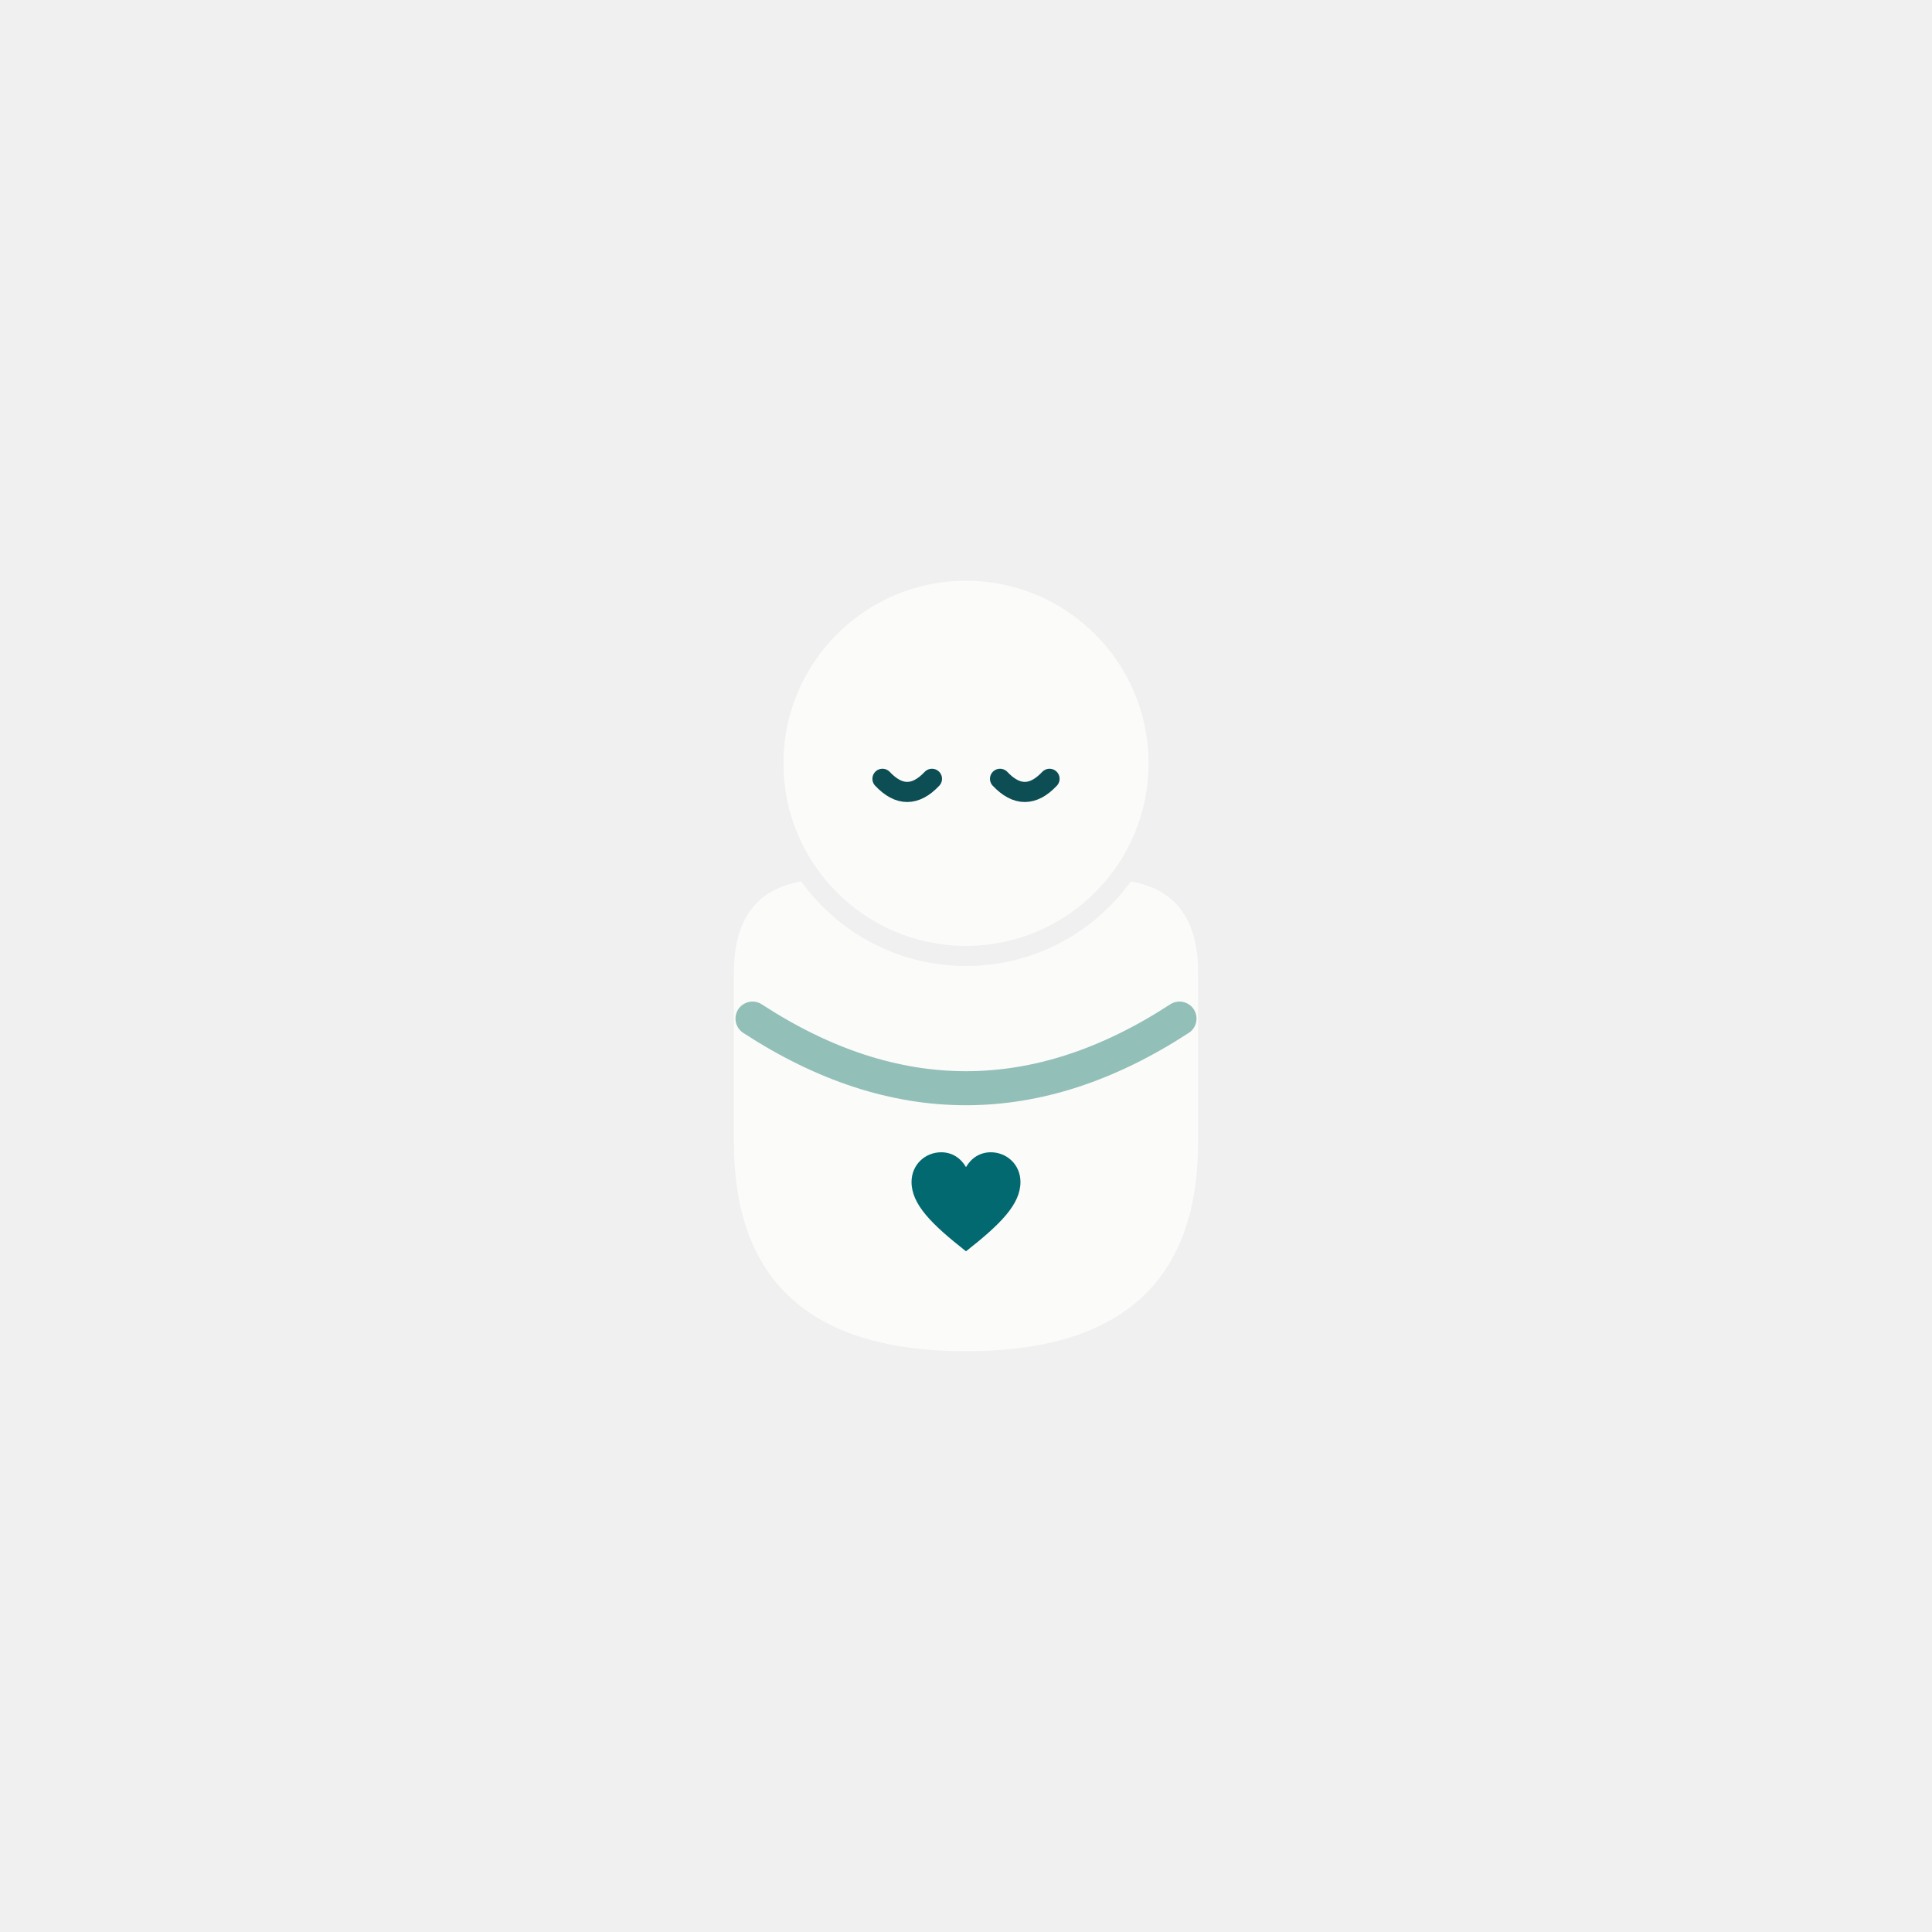
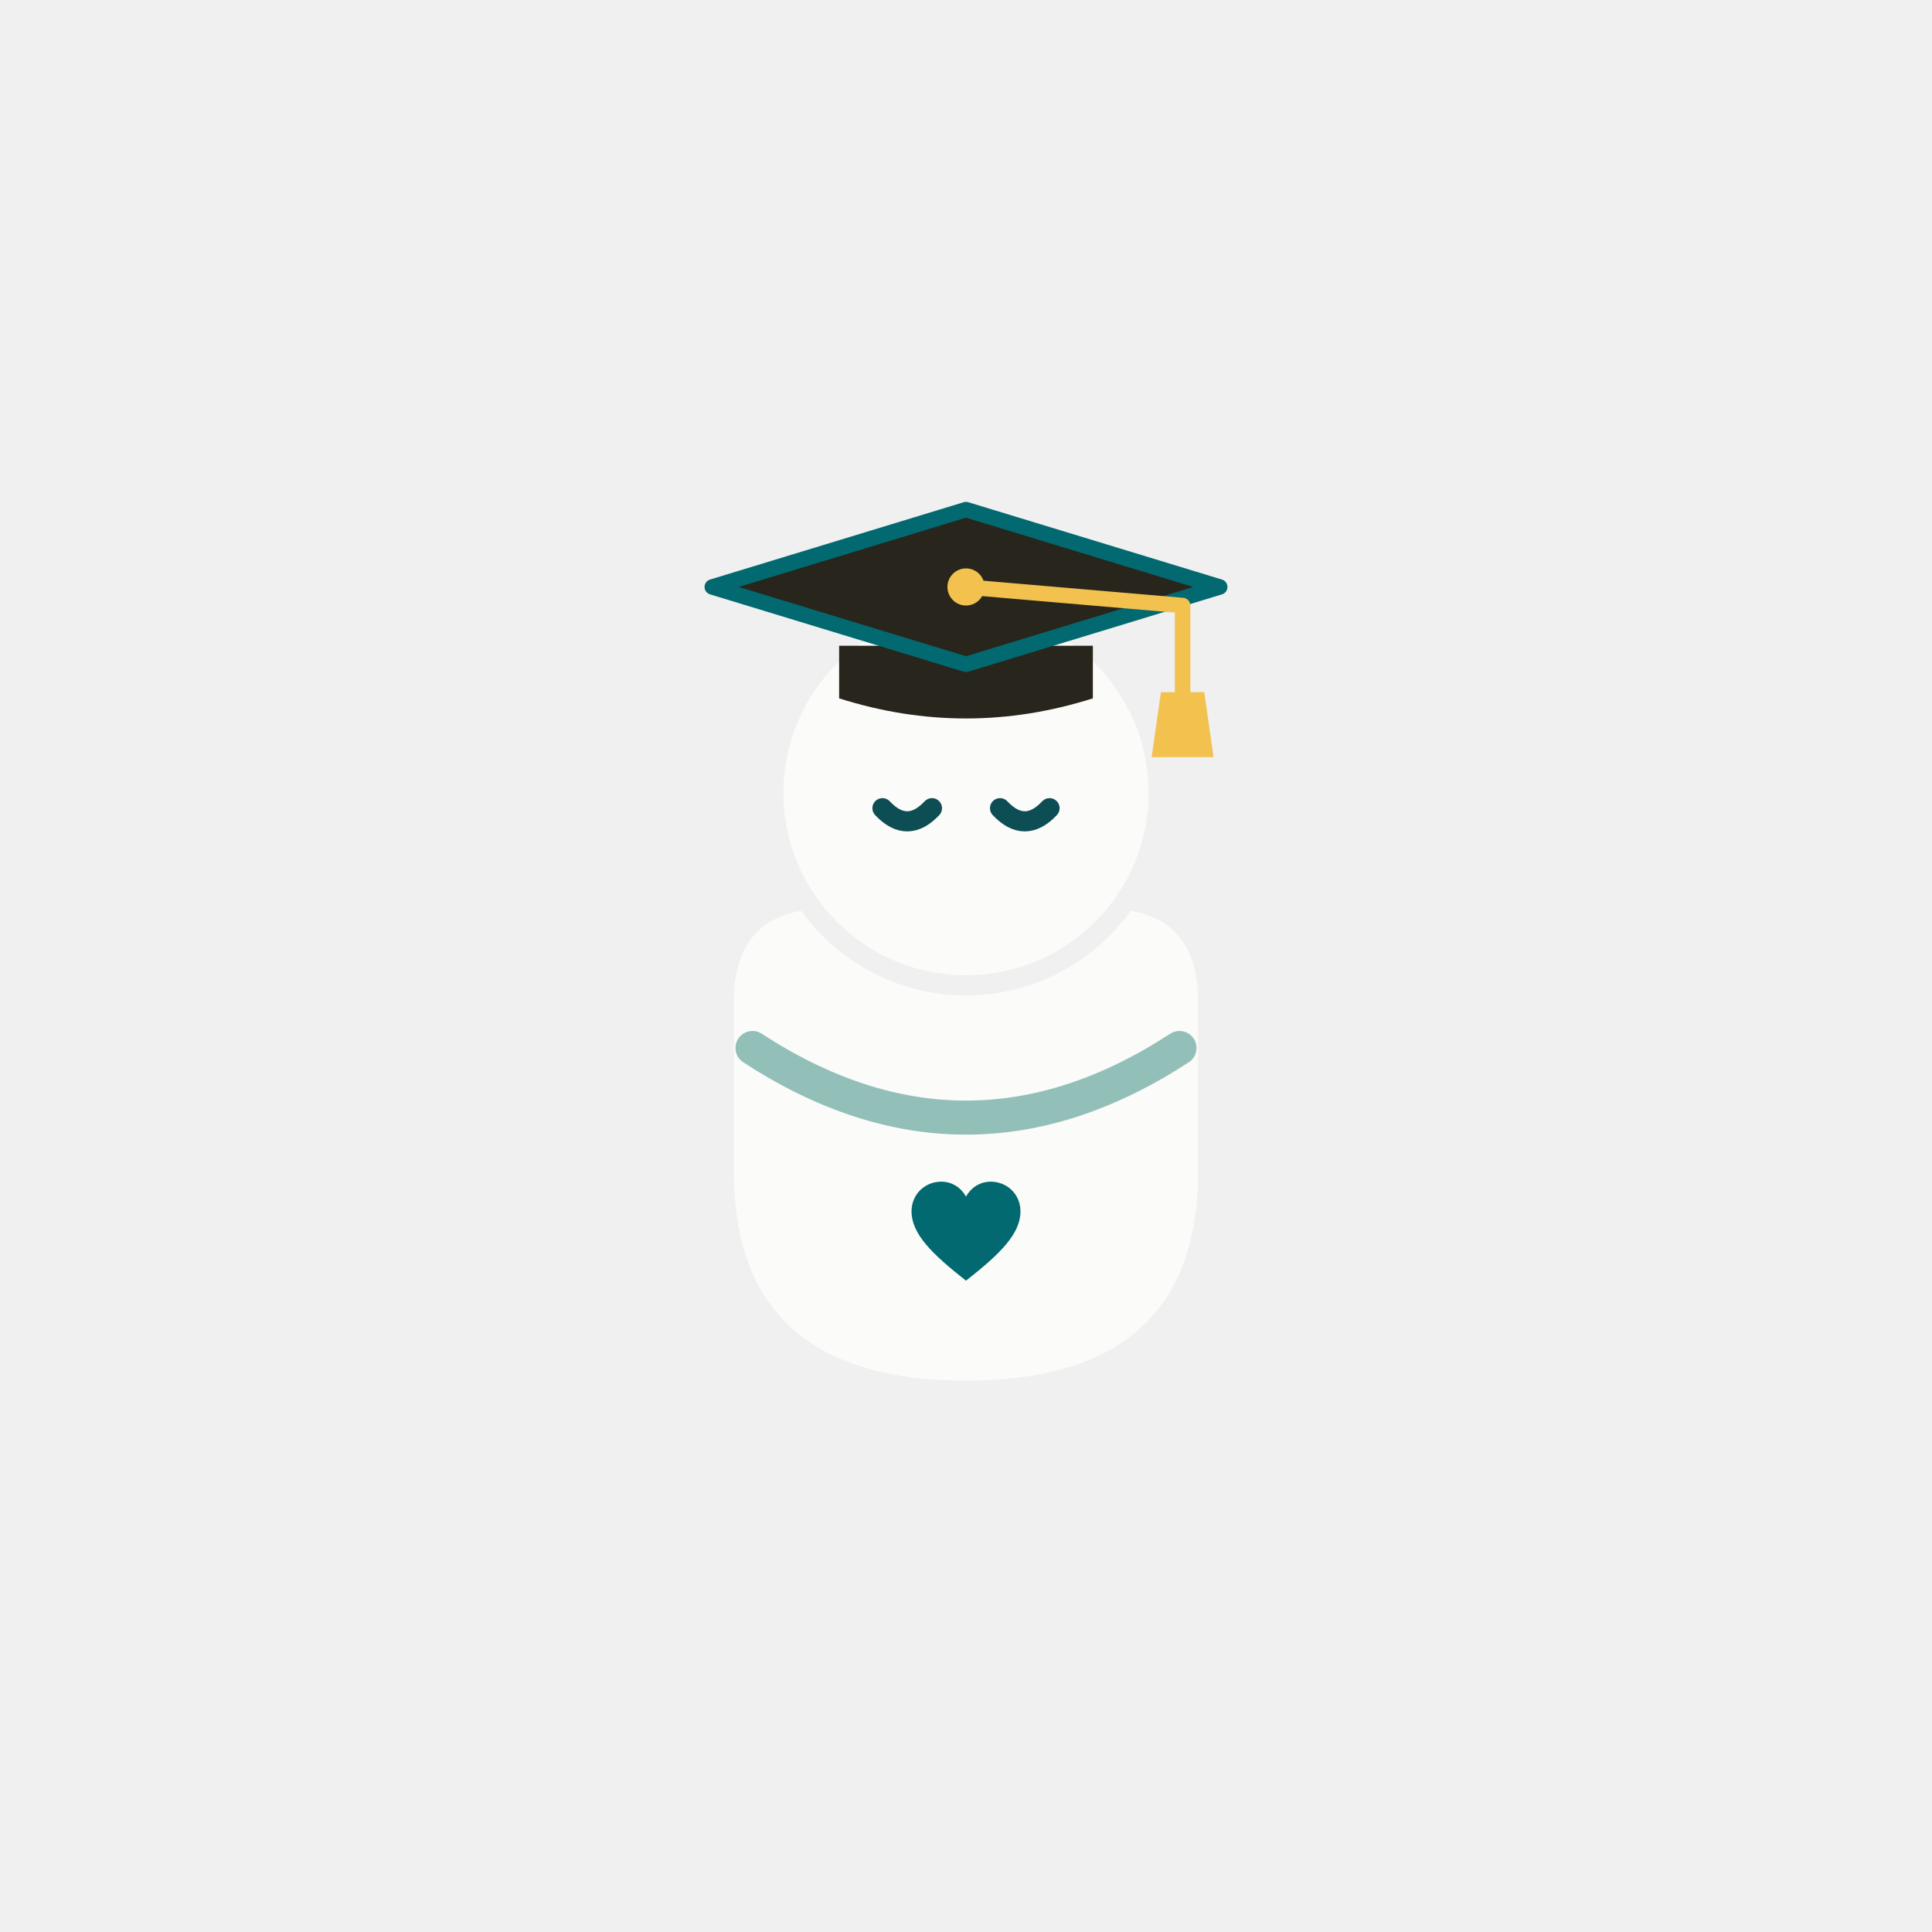
<svg xmlns="http://www.w3.org/2000/svg" width="1024" height="1024" viewBox="0 0 1024 1024">
  <defs>
    <mask id="gap" maskUnits="userSpaceOnUse" x="0" y="0" width="1024" height="1024">
      <rect width="1024" height="1024" fill="#fff" />
      <circle cx="512" cy="395" r="131" fill="#000" />
    </mask>
  </defs>
-   <g transform="translate(512 512) scale(0.82) translate(-512 -526)">
+   <g transform="translate(512 512) scale(0.82) translate(-512 -507)">
    <path d="M362 530 Q362 470 422 470 L602 470 Q662 470 662 530 L662 640 Q662 775 512 775 Q362 775 362 640 Z" fill="#FBFBF9" mask="url(#gap)" />
    <path d="M374 560 Q512 650 650 560" fill="none" stroke="#92BFB8" stroke-width="22" stroke-linecap="round" />
    <circle cx="512" cy="395" r="118" fill="#FBFBF9" />
    <path d="M458 405 Q474 422 490 405 M534 405 Q550 422 566 405" fill="none" stroke="#0C4E54" stroke-width="13" stroke-linecap="round" />
    <path d="M50 88 C22 66 6 50 6 32 C6 18 17 8 30 8 C39 8 46 13 50 20 C54 13 61 8 70 8 C83 8 94 18 94 32 C94 50 78 66 50 88 Z" transform="translate(472 640) scale(0.8)" fill="#01696F" />
+     <path d="M430 300 L430 334 Q512 360 594 334 L594 300 Z" fill="#28251D" />
+     <path d="M512 212 L676 262 L512 312 L348 262 Z" fill="#28251D" stroke="#01696F" stroke-width="10" stroke-linejoin="round" />
+     <path d="M512 262 L652 274 L652 336" fill="none" stroke="#F2C14E" stroke-width="10" stroke-linecap="round" stroke-linejoin="round" />
+     <path d="M638 330 L666 330 L672 372 L632 372 Z" fill="#F2C14E" />
+     <circle cx="512" cy="262" r="12" fill="#F2C14E" />
  </g>
</svg>
